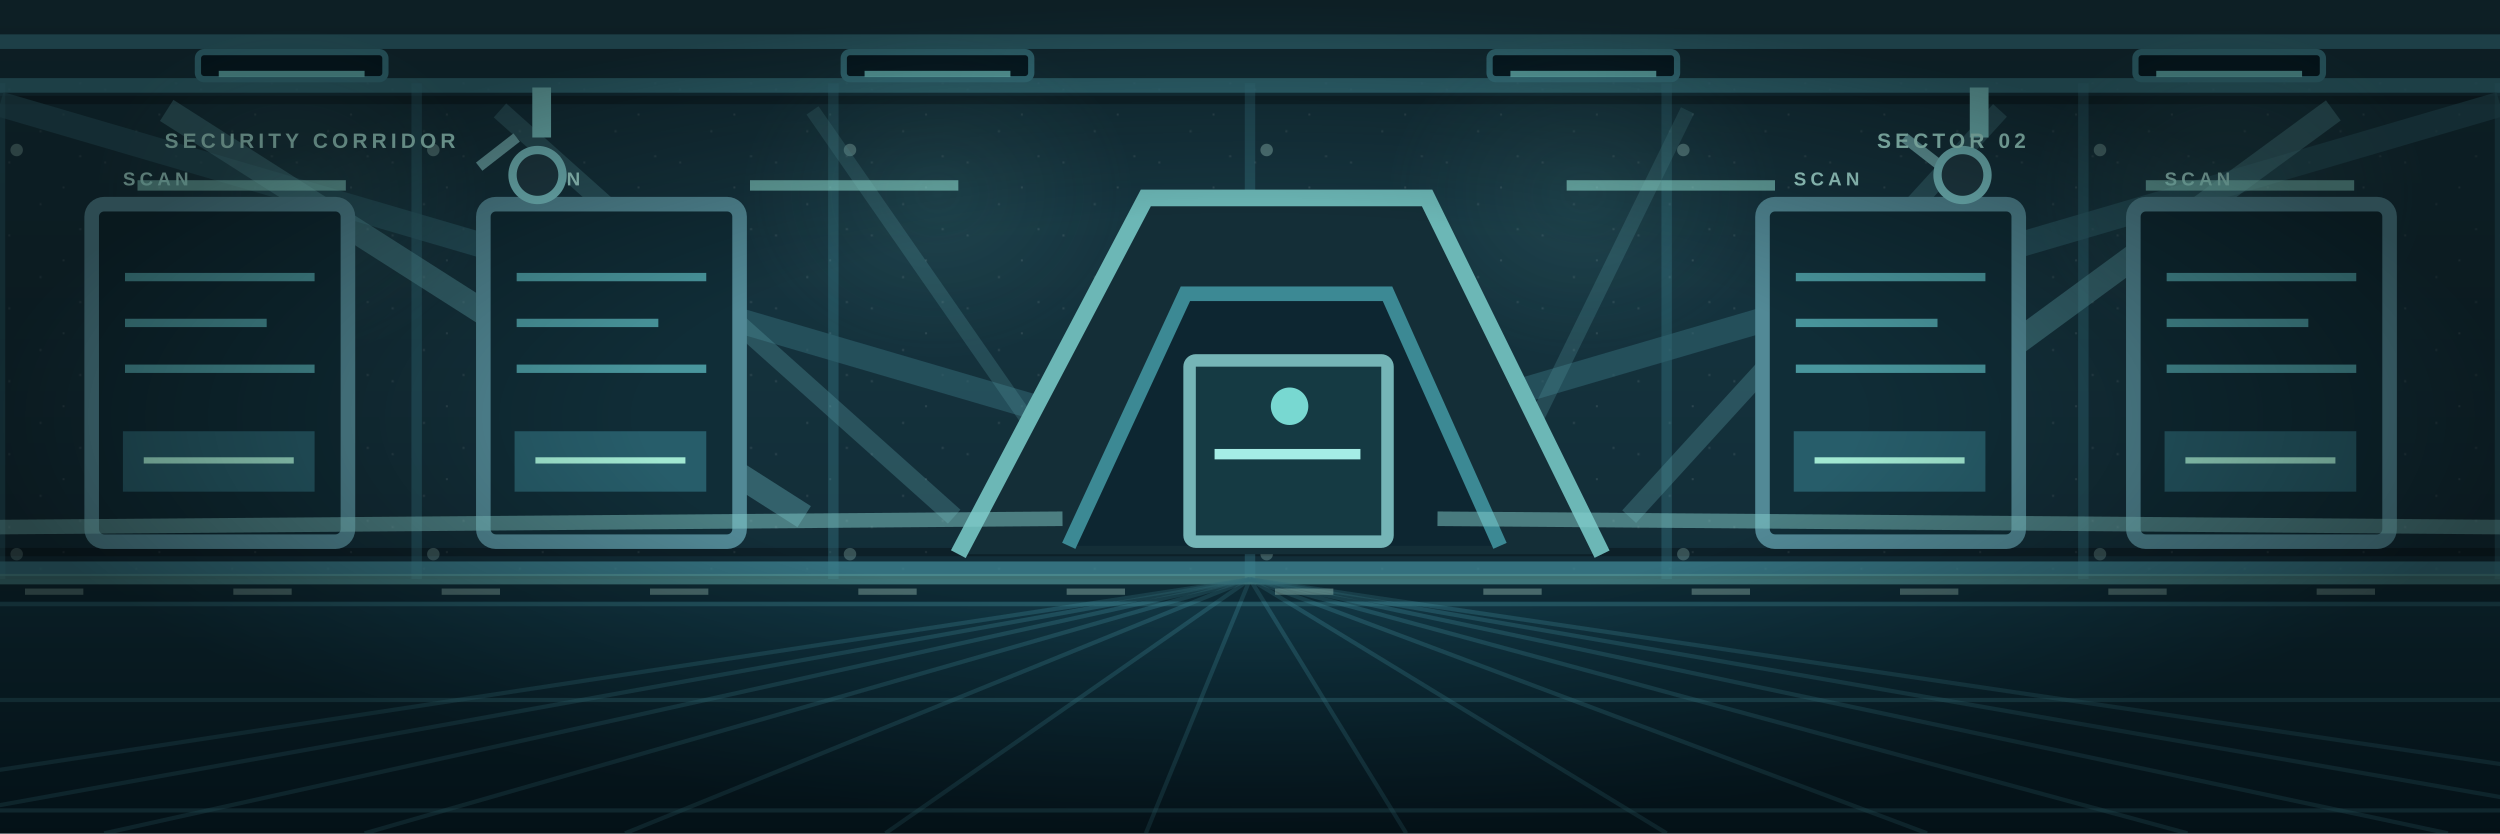
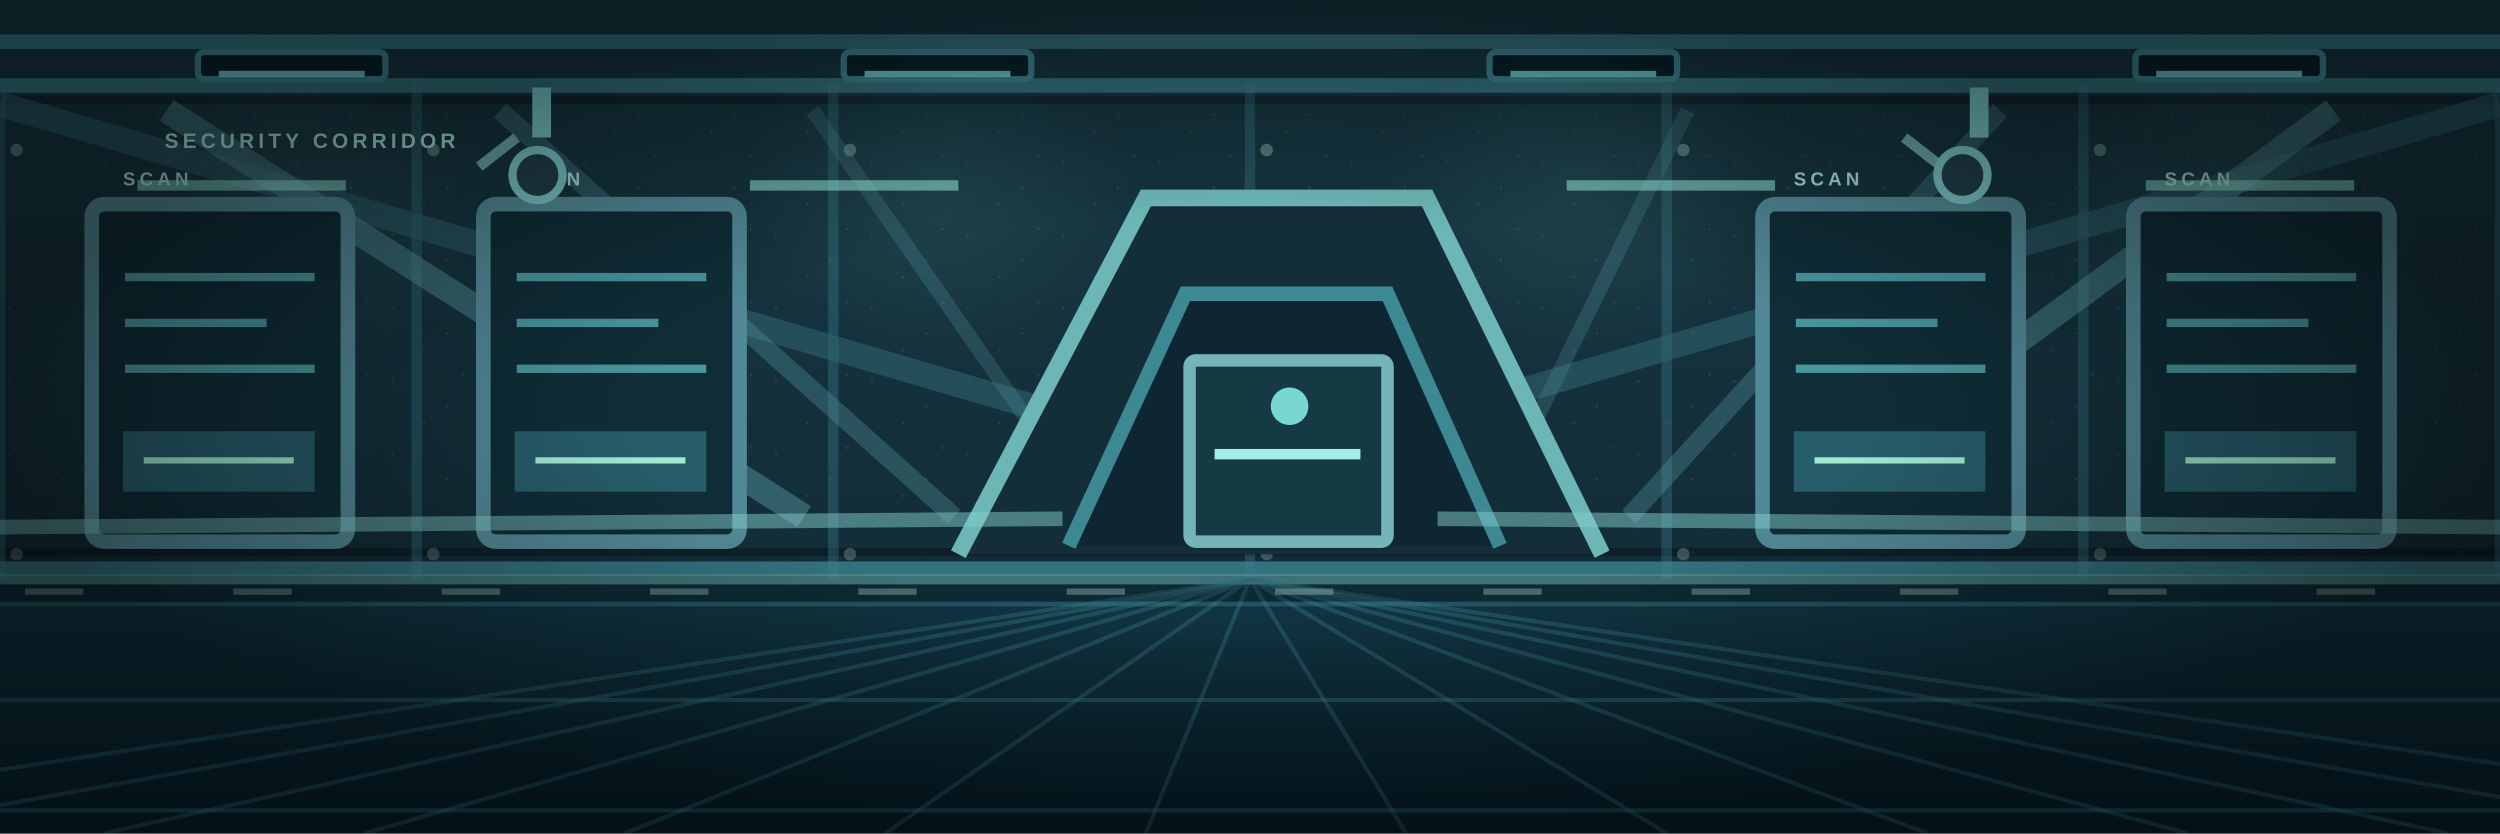
<svg xmlns="http://www.w3.org/2000/svg" viewBox="0 0 1200 400" preserveAspectRatio="xMidYMid slice">
  <defs>
    <linearGradient id="wall" x2="0" y2="1">
      <stop stop-color="#173843" />
      <stop offset="1" stop-color="#102832" />
    </linearGradient>
    <linearGradient id="floor" x2="0" y2="1">
      <stop stop-color="#123744" />
      <stop offset="1" stop-color="#071f2a" />
    </linearGradient>
    <linearGradient id="glass" x2="0" y2="1">
      <stop stop-color="#79d8d7" stop-opacity=".2" />
      <stop offset="1" stop-color="#071f2a" stop-opacity=".95" />
    </linearGradient>
    <radialGradient id="pool">
      <stop stop-color="#79d8d7" stop-opacity=".35" />
      <stop offset="1" stop-color="#79d8d7" stop-opacity="0" />
    </radialGradient>
    <radialGradient id="shade">
      <stop offset=".48" stop-color="#000" stop-opacity="0" />
      <stop offset="1" stop-color="#000" stop-opacity=".45" />
    </radialGradient>
    <filter id="soft">
      <feGaussianBlur stdDeviation="10" />
    </filter>
    <pattern id="grain" width="46" height="35" patternUnits="userSpaceOnUse">
      <path d="M4 8h1M19 28h1M38 5h1M30 20h1" stroke="#fff" stroke-opacity=".09" stroke-width="1" />
    </pattern>
  </defs>
  <rect width="1200" height="400" fill="url(#wall)" />
  <rect y="36" width="1200" height="242" fill="url(#grain)" />
  <path d="M0 20h1200M0 41h1200M0 273h1200" stroke="#3f8795" stroke-opacity=".75" stroke-width="7" />
  <path d="M0 48h1200M0 265h1200" stroke="#000" stroke-opacity=".28" stroke-width="4" />
  <path d="M0 40v238" stroke="#3f8795" stroke-opacity=".33" stroke-width="5" />
  <circle cx="8" cy="72" r="3" fill="#bcefe2" opacity=".35" />
  <circle cx="8" cy="266" r="3" fill="#bcefe2" opacity=".24" />
  <path d="M200 40v238" stroke="#3f8795" stroke-opacity=".33" stroke-width="5" />
  <circle cx="208" cy="72" r="3" fill="#bcefe2" opacity=".35" />
  <circle cx="208" cy="266" r="3" fill="#bcefe2" opacity=".24" />
  <path d="M400 40v238" stroke="#3f8795" stroke-opacity=".33" stroke-width="5" />
  <circle cx="408" cy="72" r="3" fill="#bcefe2" opacity=".35" />
  <circle cx="408" cy="266" r="3" fill="#bcefe2" opacity=".24" />
  <path d="M600 40v238" stroke="#3f8795" stroke-opacity=".33" stroke-width="5" />
  <circle cx="608" cy="72" r="3" fill="#bcefe2" opacity=".35" />
  <circle cx="608" cy="266" r="3" fill="#bcefe2" opacity=".24" />
  <path d="M800 40v238" stroke="#3f8795" stroke-opacity=".33" stroke-width="5" />
  <circle cx="808" cy="72" r="3" fill="#bcefe2" opacity=".35" />
  <circle cx="808" cy="266" r="3" fill="#bcefe2" opacity=".24" />
  <path d="M1000 40v238" stroke="#3f8795" stroke-opacity=".33" stroke-width="5" />
  <circle cx="1008" cy="72" r="3" fill="#bcefe2" opacity=".35" />
  <circle cx="1008" cy="266" r="3" fill="#bcefe2" opacity=".24" />
  <path d="M1200 40v238" stroke="#3f8795" stroke-opacity=".33" stroke-width="5" />
  <circle cx="1208" cy="72" r="3" fill="#bcefe2" opacity=".35" />
  <circle cx="1208" cy="266" r="3" fill="#bcefe2" opacity=".24" />
  <rect x="95" y="25" width="90" height="13" rx="3" fill="#071f2a" stroke="#3f8795" stroke-width="3" />
  <rect x="105" y="34" width="70" height="3" fill="#79d8d7" opacity=".9" />
  <ellipse cx="140" cy="93" rx="95" ry="80" fill="url(#pool)" opacity=".28" />
  <rect x="405" y="25" width="90" height="13" rx="3" fill="#071f2a" stroke="#3f8795" stroke-width="3" />
  <rect x="415" y="34" width="70" height="3" fill="#79d8d7" opacity=".9" />
  <ellipse cx="450" cy="93" rx="95" ry="80" fill="url(#pool)" opacity=".28" />
  <rect x="715" y="25" width="90" height="13" rx="3" fill="#071f2a" stroke="#3f8795" stroke-width="3" />
  <rect x="725" y="34" width="70" height="3" fill="#79d8d7" opacity=".9" />
  <ellipse cx="760" cy="93" rx="95" ry="80" fill="url(#pool)" opacity=".28" />
  <rect x="1025" y="25" width="90" height="13" rx="3" fill="#071f2a" stroke="#3f8795" stroke-width="3" />
  <rect x="1035" y="34" width="70" height="3" fill="#79d8d7" opacity=".9" />
  <ellipse cx="1070" cy="93" rx="95" ry="80" fill="url(#pool)" opacity=".28" />
  <rect y="278" width="1200" height="122" fill="url(#floor)" />
  <path d="M0 278h1200" stroke="#79d8d7" stroke-opacity=".58" stroke-width="5" />
  <path d="M0 290h1200M0 336h1200M0 389h1200" stroke="#3f8795" stroke-opacity=".38" stroke-width="2" />
  <path d="M600 278L-200 400" stroke="#3f8795" stroke-opacity=".33" stroke-width="2" />
  <path d="M600 278L-75 400" stroke="#3f8795" stroke-opacity=".33" stroke-width="2" />
  <path d="M600 278L50 400" stroke="#3f8795" stroke-opacity=".33" stroke-width="2" />
  <path d="M600 278L175 400" stroke="#3f8795" stroke-opacity=".33" stroke-width="2" />
  <path d="M600 278L300 400" stroke="#3f8795" stroke-opacity=".33" stroke-width="2" />
  <path d="M600 278L425 400" stroke="#3f8795" stroke-opacity=".33" stroke-width="2" />
  <path d="M600 278L550 400" stroke="#3f8795" stroke-opacity=".33" stroke-width="2" />
  <path d="M600 278L675 400" stroke="#3f8795" stroke-opacity=".33" stroke-width="2" />
  <path d="M600 278L800 400" stroke="#3f8795" stroke-opacity=".33" stroke-width="2" />
  <path d="M600 278L925 400" stroke="#3f8795" stroke-opacity=".33" stroke-width="2" />
  <path d="M600 278L1050 400" stroke="#3f8795" stroke-opacity=".33" stroke-width="2" />
  <path d="M600 278L1175 400" stroke="#3f8795" stroke-opacity=".33" stroke-width="2" />
  <path d="M600 278L1300 400" stroke="#3f8795" stroke-opacity=".33" stroke-width="2" />
  <path d="M600 278L1425 400" stroke="#3f8795" stroke-opacity=".33" stroke-width="2" />
  <path d="M12 284h28" stroke="#bcefe2" stroke-opacity=".44" stroke-width="3" />
  <path d="M112 284h28" stroke="#bcefe2" stroke-opacity=".44" stroke-width="3" />
  <path d="M212 284h28" stroke="#bcefe2" stroke-opacity=".44" stroke-width="3" />
  <path d="M312 284h28" stroke="#bcefe2" stroke-opacity=".44" stroke-width="3" />
  <path d="M412 284h28" stroke="#bcefe2" stroke-opacity=".44" stroke-width="3" />
  <path d="M512 284h28" stroke="#bcefe2" stroke-opacity=".44" stroke-width="3" />
  <path d="M612 284h28" stroke="#bcefe2" stroke-opacity=".44" stroke-width="3" />
  <path d="M712 284h28" stroke="#bcefe2" stroke-opacity=".44" stroke-width="3" />
  <path d="M812 284h28" stroke="#bcefe2" stroke-opacity=".44" stroke-width="3" />
  <path d="M912 284h28" stroke="#bcefe2" stroke-opacity=".44" stroke-width="3" />
  <path d="M1012 284h28" stroke="#bcefe2" stroke-opacity=".44" stroke-width="3" />
  <path d="M1112 284h28" stroke="#bcefe2" stroke-opacity=".44" stroke-width="3" />
  <path d="M0 282h1200" stroke="#000" stroke-opacity=".22" stroke-width="13" />
  <g>
    <path d="M0 50L526 204L620 252L674 204L1200 50" fill="none" stroke="#2e626e" stroke-width="12" opacity=".6" />
    <path d="M80 53L386.0 248M1120 53L854.0 248" stroke="#5a9ca5" stroke-opacity="0.46" stroke-width="12" />
    <path d="M240 53L458.0 248M960 53L782.0 248" stroke="#5a9ca5" stroke-opacity="0.33" stroke-width="9" />
    <path d="M390 53L525.5 248M810 53L714.5 248" stroke="#5a9ca5" stroke-opacity="0.25" stroke-width="7" />
    <path d="M460 266l90-171h135l84 171" fill="#142e37" stroke="#6cb7b6" stroke-width="8" />
    <path d="M513 262l56-121h97l54 121" fill="#0d2631" stroke="#3c8994" stroke-width="7" />
    <rect x="571" y="173" width="95" height="87" rx="3" fill="#153a43" stroke="#75b5b7" stroke-width="6" />
    <path d="M583 218h70" stroke="#a5ede5" stroke-width="5" />
    <circle cx="619" cy="195" r="9" fill="#78d8d1" />
    <rect x="44" y="98" width="123" height="162" rx="6" fill="#102d37" stroke="#528996" stroke-width="7" />
    <path d="M60 133h91M60 155h68M60 177h91" stroke="#62c4c9" stroke-opacity=".7" stroke-width="4" />
    <rect x="59" y="207" width="92" height="29" fill="#275d6a" />
    <path d="M69 221h72" stroke="#a1e8d1" stroke-width="3" />
    <text x="59" y="89" fill="#a4ded6" font-family="Arial,sans-serif" font-size="9" font-weight="700" letter-spacing="2">SCAN</text>
    <rect x="232" y="98" width="123" height="162" rx="6" fill="#102d37" stroke="#528996" stroke-width="7" />
    <path d="M248 133h91M248 155h68M248 177h91" stroke="#62c4c9" stroke-opacity=".7" stroke-width="4" />
    <rect x="247" y="207" width="92" height="29" fill="#275d6a" />
    <path d="M257 221h72" stroke="#a1e8d1" stroke-width="3" />
    <text x="247" y="89" fill="#a4ded6" font-family="Arial,sans-serif" font-size="9" font-weight="700" letter-spacing="2">SCAN</text>
    <rect x="846" y="98" width="123" height="162" rx="6" fill="#102d37" stroke="#528996" stroke-width="7" />
    <path d="M862 133h91M862 155h68M862 177h91" stroke="#62c4c9" stroke-opacity=".7" stroke-width="4" />
    <rect x="861" y="207" width="92" height="29" fill="#275d6a" />
    <path d="M871 221h72" stroke="#a1e8d1" stroke-width="3" />
    <text x="861" y="89" fill="#a4ded6" font-family="Arial,sans-serif" font-size="9" font-weight="700" letter-spacing="2">SCAN</text>
    <rect x="1024" y="98" width="123" height="162" rx="6" fill="#102d37" stroke="#528996" stroke-width="7" />
    <path d="M1040 133h91M1040 155h68M1040 177h91" stroke="#62c4c9" stroke-opacity=".7" stroke-width="4" />
    <rect x="1039" y="207" width="92" height="29" fill="#275d6a" />
    <path d="M1049 221h72" stroke="#a1e8d1" stroke-width="3" />
    <text x="1039" y="89" fill="#a4ded6" font-family="Arial,sans-serif" font-size="9" font-weight="700" letter-spacing="2">SCAN</text>
    <path d="M66 89h100" stroke="#9af0e2" stroke-opacity=".6" stroke-width="5" />
    <path d="M360 89h100" stroke="#9af0e2" stroke-opacity=".6" stroke-width="5" />
    <path d="M752 89h100" stroke="#9af0e2" stroke-opacity=".6" stroke-width="5" />
    <path d="M1030 89h100" stroke="#9af0e2" stroke-opacity=".6" stroke-width="5" />
    <path d="M0 253l510-4m180 0l510 4" stroke="#85cfcd" stroke-opacity=".5" stroke-width="7" />
    <path d="M260 42v24m690-24v24" stroke="#79c7c7" stroke-width="9" />
    <path d="M248 66l-18 14m702 0l-18-14" stroke="#6ca8ac" stroke-width="5" />
    <circle cx="258" cy="84" r="12" fill="#213f49" stroke="#79c4c7" stroke-width="4" />
    <circle cx="942" cy="84" r="12" fill="#213f49" stroke="#79c4c7" stroke-width="4" />
    <text x="79" y="71" fill="#a7e6db" font-family="Arial,sans-serif" font-size="10" font-weight="700" letter-spacing="2">SECURITY CORRIDOR</text>
-     <text x="901" y="71" fill="#a7e6db" font-family="Arial,sans-serif" font-size="10" font-weight="700" letter-spacing="2">SECTOR 02</text>
  </g>
  <rect width="1200" height="400" fill="url(#shade)" pointer-events="none" />
</svg>
